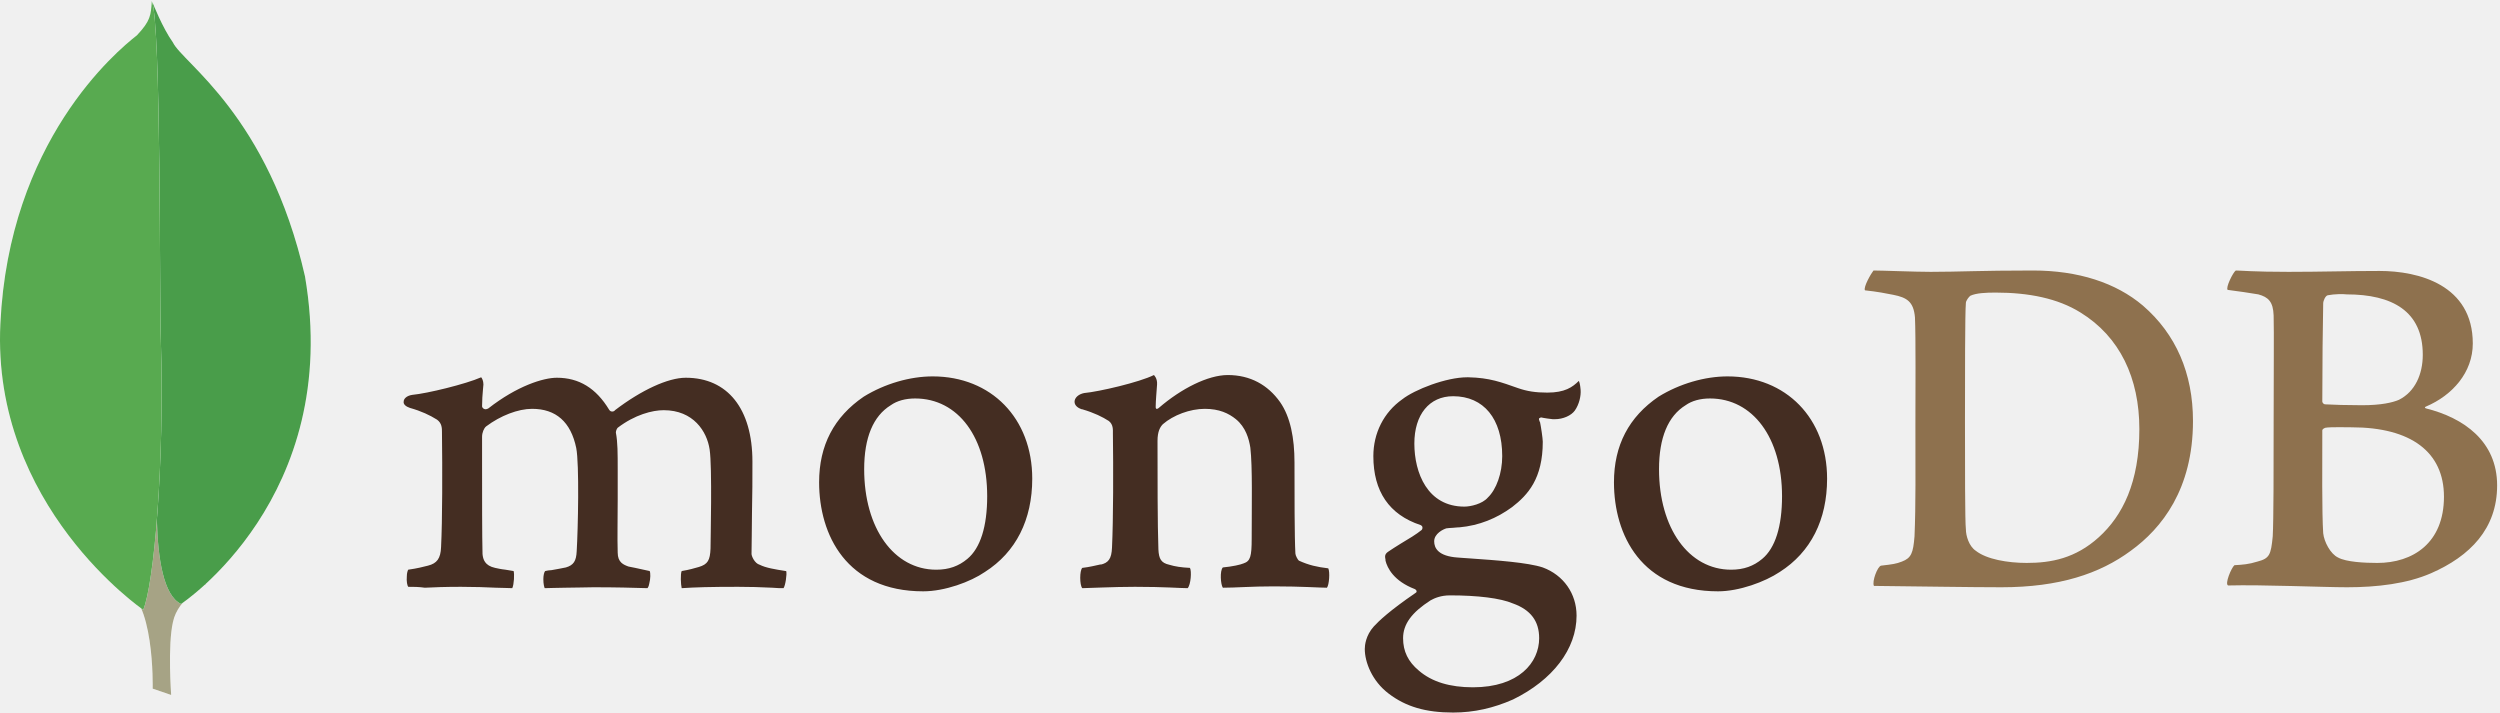
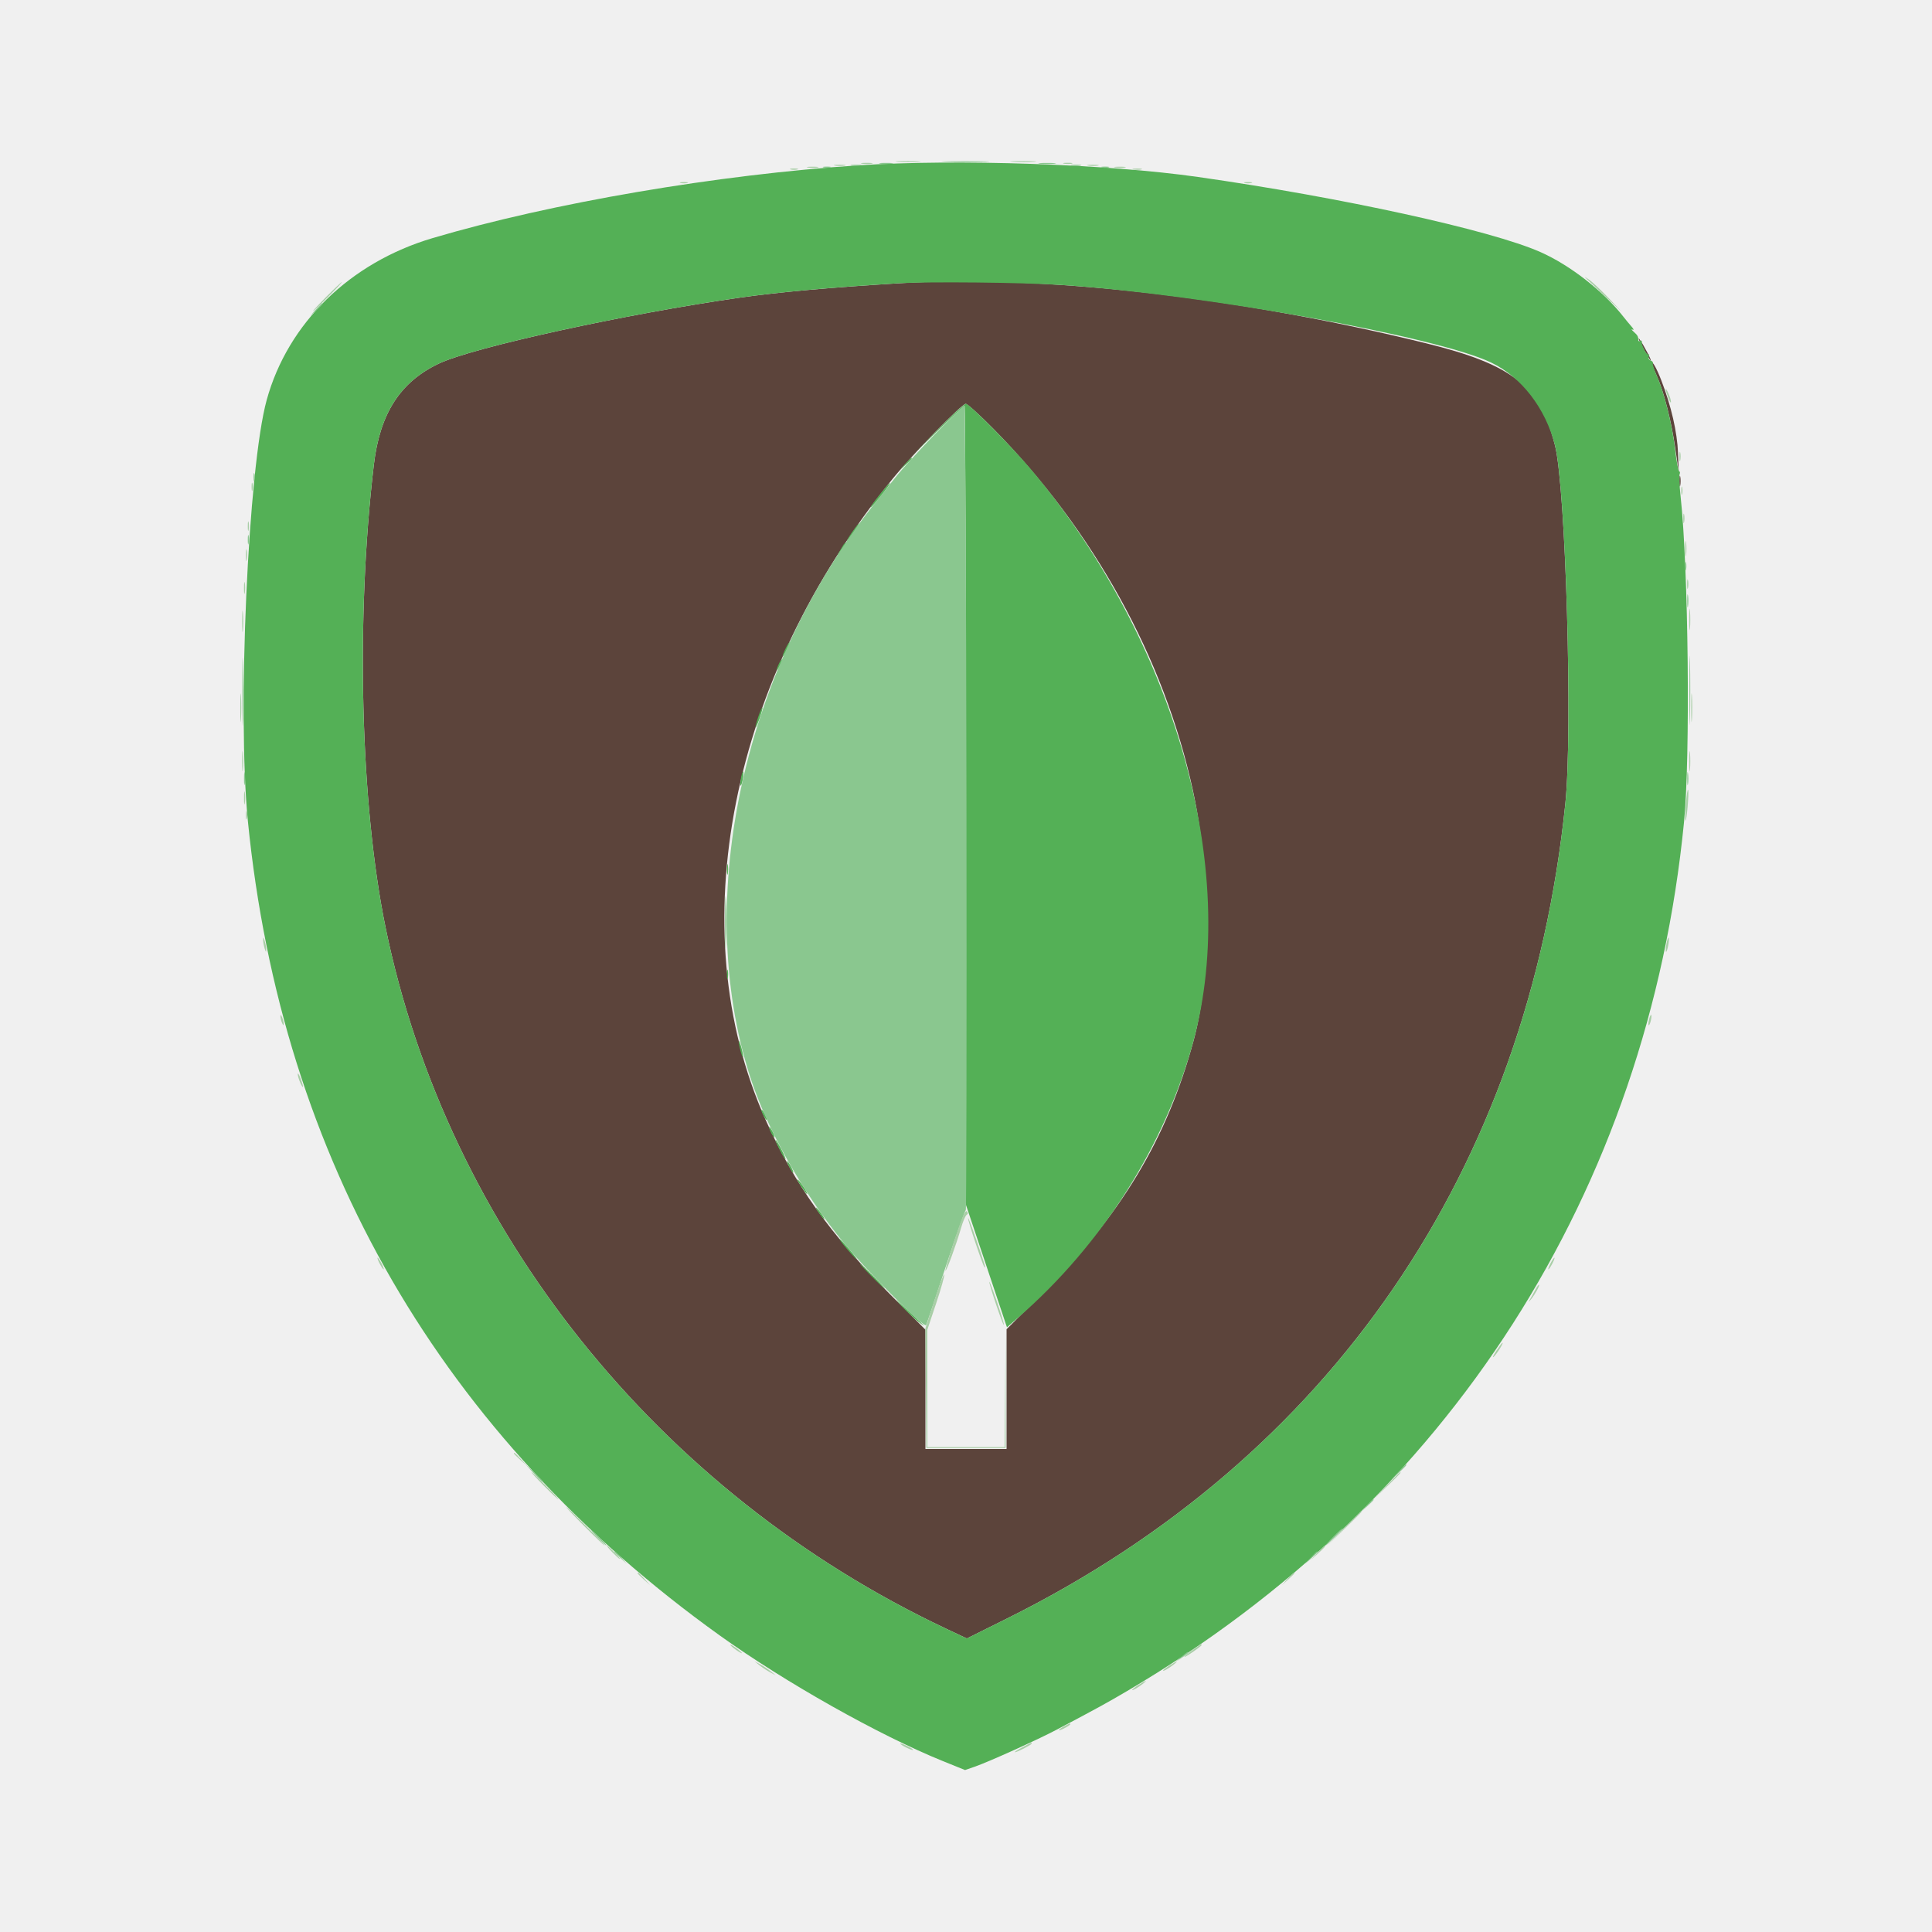
- <svg xmlns="http://www.w3.org/2000/svg" width="2500" height="713" viewBox="0 0 512 146">
-   <g fill="none" fill-rule="evenodd">
-     <path d="M476.713 60.463c-.46.092-.922 1.107-.922 1.66-.092 3.692-.184 13.474-.184 20.118 0 .185.276.554.553.554 1.384.092 4.706.184 7.567.184 3.968 0 6.275-.553 7.568-1.106 3.321-1.662 4.89-5.261 4.89-9.23 0-8.95-6.275-12.365-15.596-12.365-.646-.092-2.49-.092-3.876.185zm23.81 41.25c0-9.136-6.737-14.212-18.918-14.212-.554 0-4.43-.092-5.353.092-.277.093-.645.278-.645.555 0 6.551-.093 16.98.184 21.04.184 1.753 1.477 4.245 3.046 4.983 1.66.923 5.444 1.107 8.028 1.107 7.29 0 13.658-4.06 13.658-13.565zm-42.634-46.325c.922 0 3.69.276 10.796.276 6.737 0 12.089-.184 18.641-.184 8.028 0 19.102 2.86 19.102 14.857 0 5.906-4.153 10.613-9.597 12.92-.276.092-.276.276 0 .368 7.751 1.939 14.581 6.737 14.581 15.78 0 8.86-5.537 14.489-13.566 17.996-4.891 2.122-10.981 2.86-17.164 2.86-4.707 0-17.349-.553-24.362-.368-.738-.278.646-3.6 1.291-4.153 1.662-.093 2.953-.185 4.707-.739 2.492-.645 2.768-1.384 3.137-5.167.185-3.23.185-14.674.185-22.794 0-11.166.093-18.733 0-22.424-.092-2.86-1.107-3.784-3.137-4.338-1.57-.276-4.153-.646-6.276-.922-.462-.462 1.107-3.6 1.662-3.968zm-53.248 57.399c2.216 1.752 6.553 2.49 10.429 2.49 4.983 0 9.966-.921 14.765-5.26 4.891-4.428 8.305-11.257 8.305-22.146 0-10.429-3.968-18.919-12.089-23.901-4.614-2.862-10.52-4.06-17.349-4.06-2.03 0-3.968.092-5.167.645-.278.185-.923 1.015-.923 1.476-.185 1.846-.185 16.057-.185 24.363 0 8.582 0 20.579.185 21.963 0 1.385.645 3.507 2.03 4.43zm-20.948-57.4c1.754 0 8.49.277 11.72.277 5.815 0 9.967-.276 20.948-.276 9.228 0 16.98 2.491 22.517 7.197 6.736 5.814 10.244 13.843 10.244 23.624 0 13.935-6.368 21.964-12.736 26.578-6.366 4.706-14.672 7.474-26.484 7.474-6.275 0-17.072-.184-26.024-.277h-.092c-.461-.83.738-4.06 1.476-4.152 2.4-.277 3.046-.37 4.246-.83 1.937-.739 2.307-1.754 2.584-5.168.276-6.368.184-14.027.184-22.702 0-6.182.092-18.272-.093-22.148-.276-3.229-1.66-4.06-4.429-4.614-1.384-.276-3.23-.646-5.813-.922-.37-.647 1.291-3.507 1.752-4.06z" fill="#8E714E" />
-     <path d="M272.033 116.385c-2.307-.277-3.968-.645-5.998-1.568-.277-.185-.739-1.107-.739-1.477-.184-3.23-.184-12.458-.184-18.64 0-4.984-.83-9.321-2.953-12.366-2.492-3.508-6.09-5.537-10.705-5.537-4.06 0-9.505 2.768-14.027 6.644-.092.092-.83.739-.738-.277 0-1.015.185-3.045.277-4.43.093-1.292-.646-1.937-.646-1.937-2.953 1.476-11.258 3.414-14.304 3.69-2.214.463-2.768 2.585-.46 3.323h.092c2.49.738 4.152 1.569 5.443 2.4.923.738.831 1.753.831 2.584.092 6.92.092 17.533-.184 23.347-.092 2.307-.738 3.137-2.4 3.506l.185-.092c-1.292.277-2.307.553-3.876.738-.554.554-.554 3.507 0 4.153 1.015 0 6.367-.277 10.798-.277 6.09 0 9.228.277 10.796.277.646-.738.831-3.507.462-4.153-1.754-.092-3.046-.276-4.245-.646-1.661-.37-2.123-1.199-2.216-3.137-.183-4.892-.183-15.227-.183-22.24 0-1.938.553-2.861 1.106-3.415 2.123-1.845 5.538-3.137 8.583-3.137 2.953 0 4.89.923 6.367 2.123 2.03 1.66 2.676 4.06 2.953 5.813.461 3.968.277 11.812.277 18.641 0 3.691-.277 4.614-1.66 5.075-.647.277-2.308.647-4.246.83-.646.647-.461 3.508 0 4.154 2.676 0 5.814-.277 10.428-.277 5.721 0 9.413.277 10.89.277.46-.554.645-3.23.276-3.969zm25.562-35.25c-4.89 0-7.936 3.783-7.936 9.688 0 5.999 2.676 12.92 10.243 12.92 1.292 0 3.692-.554 4.798-1.846 1.754-1.66 2.954-4.983 2.954-8.49 0-7.659-3.784-12.273-10.059-12.273zm-.646 40.787c-1.845 0-3.138.554-3.968 1.016-3.876 2.49-5.629 4.89-5.629 7.752 0 2.675 1.015 4.797 3.23 6.643 2.676 2.307 6.367 3.415 11.073 3.415 9.413 0 13.566-5.076 13.566-10.058 0-3.508-1.754-5.815-5.352-7.106-2.584-1.108-7.29-1.662-12.92-1.662zm.646 23.994c-5.629 0-9.69-1.2-13.196-3.876-3.415-2.584-4.891-6.46-4.891-9.136 0-.738.185-2.769 1.846-4.614 1.014-1.108 3.23-3.23 8.49-6.829.184-.092.276-.184.276-.37 0-.184-.185-.369-.369-.46-4.337-1.661-5.629-4.338-5.999-5.814v-.185c-.091-.554-.276-1.107.555-1.661.646-.461 1.569-1.015 2.583-1.66 1.569-.924 3.23-1.939 4.245-2.77.185-.184.185-.368.185-.553 0-.185-.185-.37-.37-.461-6.458-2.123-9.688-6.922-9.688-14.12 0-4.706 2.122-8.951 5.905-11.627 2.584-2.03 9.044-4.522 13.289-4.522h.277c4.337.092 6.736 1.015 10.15 2.215 1.846.646 3.6.922 6 .922 3.598 0 5.167-1.107 6.458-2.398.093.184.278.646.37 1.845.092 1.2-.277 2.953-1.2 4.245-.738 1.015-2.399 1.754-4.06 1.754h-.462c-1.661-.185-2.4-.37-2.4-.37l-.368.185c-.092.185 0 .369.092.646l.093.185c.184.83.553 3.321.553 3.968 0 7.567-3.045 10.888-6.275 13.38-3.138 2.307-6.736 3.783-10.797 4.153-.092 0-.46 0-1.292.092-.461 0-1.107.093-1.2.093h-.092c-.738.184-2.583 1.107-2.583 2.675 0 1.384.83 3.046 4.798 3.323.83.092 1.66.092 2.584.185 5.26.368 11.812.83 14.857 1.845 4.245 1.568 6.921 5.352 6.921 9.874 0 6.83-4.89 13.197-13.011 17.164-3.968 1.754-7.937 2.677-12.274 2.677zm52.6-64.32c-1.937 0-3.691.46-4.983 1.383-3.598 2.215-5.444 6.645-5.444 13.104 0 12.09 6.09 20.58 14.765 20.58 2.584 0 4.614-.739 6.367-2.215 2.676-2.216 4.061-6.645 4.061-12.828 0-11.996-5.999-20.025-14.765-20.025zm1.662 39.496c-15.688 0-21.317-11.535-21.317-22.332 0-7.567 3.045-13.381 9.135-17.534 4.338-2.676 9.506-4.152 14.12-4.152 11.996 0 20.394 8.582 20.394 20.948 0 8.397-3.322 15.041-9.69 19.102-3.045 2.03-8.305 3.968-12.643 3.968h.001zM187.411 81.595c-1.938 0-3.691.461-4.984 1.384-3.598 2.215-5.444 6.645-5.444 13.104 0 12.09 6.09 20.58 14.765 20.58 2.584 0 4.614-.739 6.368-2.215 2.675-2.216 4.06-6.645 4.06-12.828 0-11.996-5.906-20.025-14.765-20.025zm1.661 39.497c-15.688 0-21.317-11.535-21.317-22.332 0-7.567 3.045-13.381 9.135-17.534 4.338-2.676 9.506-4.152 14.12-4.152 11.997 0 20.394 8.582 20.394 20.948 0 8.397-3.322 15.041-9.69 19.102-2.953 2.03-8.213 3.968-12.642 3.968zm-105.478-.923c-.185-.276-.37-1.107-.277-2.122 0-.739.185-1.2.277-1.384 1.938-.278 2.953-.555 4.06-.831 1.846-.462 2.584-1.476 2.676-3.783.278-5.537.278-16.058.185-23.348v-.185c0-.83 0-1.846-1.015-2.584-1.477-.922-3.23-1.752-5.537-2.4-.83-.275-1.384-.737-1.292-1.29 0-.554.554-1.2 1.754-1.385 3.045-.277 10.98-2.214 14.118-3.599.185.184.462.739.462 1.477l-.092 1.014c-.093 1.016-.185 2.216-.185 3.415 0 .369.37.646.738.646.185 0 .37-.092.554-.185 5.906-4.614 11.258-6.275 14.026-6.275 4.523 0 8.03 2.123 10.706 6.552.184.278.369.37.646.37.184 0 .46-.092.553-.277 5.445-4.153 10.89-6.645 14.488-6.645 8.582 0 13.658 6.368 13.658 17.165 0 3.045 0 7.013-.092 10.613 0 3.229-.092 6.182-.092 8.305 0 .46.645 1.937 1.66 2.214 1.292.646 3.046.923 5.353 1.292h.092c.185.646-.184 3.045-.553 3.507-.554 0-1.385 0-2.307-.092a136.208 136.208 0 0 0-7.014-.185c-5.721 0-8.674.092-11.536.277-.183-.738-.276-2.953 0-3.507 1.662-.276 2.492-.554 3.508-.83 1.846-.554 2.307-1.385 2.4-3.784 0-1.753.368-16.703-.186-20.302-.553-3.691-3.322-8.028-9.413-8.028-2.307 0-5.905.923-9.412 3.598-.184.185-.37.646-.37.923v.093c.37 1.937.37 4.153.37 7.567v5.998c0 4.153-.093 8.029 0 10.981 0 2.031 1.2 2.492 2.215 2.862.554.091.922.184 1.384.276.83.185 1.661.37 2.953.646.185.37.185 1.569-.092 2.584-.093.554-.278.83-.37.923-3.137-.092-6.367-.185-11.073-.185-1.384 0-3.784.093-5.814.093-1.662 0-3.23.092-4.152.092-.093-.185-.278-.83-.278-1.846 0-.83.185-1.476.37-1.661.461-.092.83-.184 1.292-.184 1.106-.185 2.03-.37 2.952-.554 1.57-.461 2.123-1.292 2.215-3.322.277-4.614.554-17.81-.092-21.133-1.107-5.352-4.152-8.028-9.044-8.028-2.86 0-6.46 1.384-9.412 3.6-.462.368-.831 1.29-.831 2.121v5.445c0 6.644 0 14.95.092 18.549.093 1.106.461 2.399 2.584 2.86.462.092 1.2.277 2.123.37l1.66.276c.186.554.093 2.769-.276 3.507-.923 0-2.03-.092-3.323-.092-1.937-.093-4.429-.185-7.197-.185-3.23 0-5.537.092-7.383.185-1.292-.185-2.307-.185-3.414-.185z" fill="#442D22" />
-     <path d="M35.053 142.317l-3.783-1.293s.462-19.286-6.46-20.67c-4.613-5.353.74-227.013 17.35-.739 0 0-5.722 2.86-6.737 7.752-1.108 4.799-.37 14.95-.37 14.95z" fill="#FFF" />
-     <path d="M35.053 142.317l-3.783-1.293s.462-19.286-6.46-20.67c-4.613-5.353.74-227.013 17.35-.739 0 0-5.722 2.86-6.737 7.752-1.108 4.799-.37 14.95-.37 14.95z" fill="#A6A385" />
-     <path d="M37.084 123.676s33.13-21.779 25.377-67.09c-7.474-32.943-25.1-43.74-27.038-47.893C33.301 5.74 31.27.573 31.27.573l1.385 91.634c0 .093-2.861 28.054 4.43 31.47" fill="#FFF" />
-     <path d="M37.084 123.676s33.13-21.779 25.377-67.09c-7.474-32.943-25.1-43.74-27.038-47.893C33.301 5.74 31.27.573 31.27.573l1.385 91.634c0 .093-2.861 28.054 4.43 31.47" fill="#499D4A" />
-     <path d="M29.333 124.875S-1.767 103.65.079 66.277C1.832 28.903 23.795 10.539 28.04 7.217c2.769-2.953 2.861-4.061 3.046-7.014 1.938 4.153 1.569 62.106 1.845 68.934.83 26.3-1.476 50.756-3.598 55.738z" fill="#FFF" />
-     <path d="M29.333 124.875S-1.767 103.65.079 66.277C1.832 28.903 23.795 10.539 28.04 7.217c2.769-2.953 2.861-4.061 3.046-7.014 1.938 4.153 1.569 62.106 1.845 68.934.83 26.3-1.476 50.756-3.598 55.738z" fill="#58AA50" />
+ <svg xmlns="http://www.w3.org/2000/svg" id="svg" version="1.1" width="400" height="400" viewBox="0, 0, 400,400">
+   <g id="svgg">
+     <path id="path0" d="M185.800 58.666 C 171.925 59.512,161.081 60.495,153.200 61.622 C 129.444 65.018,97.955 71.916,90.862 75.277 C 82.861 79.069,78.660 85.600,77.404 96.200 C 73.637 127.998,74.612 166.585,79.823 192.000 C 92.642 254.515,136.222 309.060,195.807 337.167 L 200.175 339.227 208.587 335.044 C 275.504 301.775,316.245 242.286,324.084 166.400 C 325.636 151.370,324.179 100.987,321.938 92.200 C 318.804 79.912,313.212 75.491,295.200 71.061 C 256.050 61.432,215.600 56.849,185.800 58.666 M340.048 71.800 C 340.753 73.120,341.500 74.380,341.708 74.600 C 342.293 75.219,340.148 71.104,339.415 70.200 C 339.058 69.760,339.342 70.480,340.048 71.800 M342.000 75.327 C 342.000 75.422,342.464 76.550,343.031 77.833 C 344.512 81.181,346.003 87.031,346.847 92.800 L 347.578 97.800 347.418 93.800 C 347.244 89.430,346.020 84.100,343.967 78.778 C 342.968 76.188,342.000 74.489,342.000 75.327 M205.591 88.700 C 226.394 109.768,241.071 136.339,246.967 163.606 C 250.759 181.147,250.825 201.701,247.132 215.400 C 241.619 235.849,232.090 251.668,215.145 268.500 L 208.400 275.201 208.400 287.600 L 208.400 300.000 200.000 300.000 L 191.600 300.000 191.600 287.649 L 191.600 275.297 184.257 267.949 C 171.843 255.524,164.397 245.070,158.452 231.720 C 140.853 192.196,151.112 140.505,184.753 99.200 C 188.968 94.024,199.123 83.600,199.949 83.600 C 200.282 83.600,202.822 85.895,205.591 88.700 M347.709 99.600 C 347.709 100.590,347.787 100.995,347.882 100.500 C 347.978 100.005,347.978 99.195,347.882 98.700 C 347.787 98.205,347.709 98.610,347.709 99.600 " stroke="none" fill="#5c443b" fill-rule="evenodd" />
+     <path id="path1" d="M177.800 34.228 C 148.584 36.141,114.218 42.007,89.606 49.283 C 72.468 54.350,59.606 66.887,55.220 82.800 C 51.370 96.769,49.097 147.610,51.321 170.000 C 58.286 240.094,91.429 297.299,149.000 338.593 C 162.567 348.324,182.072 359.306,195.228 364.621 L 199.800 366.468 201.800 365.778 C 204.679 364.784,214.819 360.203,218.800 358.097 C 227.301 353.601,229.274 352.518,233.400 350.084 C 300.060 310.773,341.138 246.662,348.659 170.200 C 349.988 156.683,349.571 117.432,347.942 102.704 C 347.705 100.562,347.615 98.537,347.743 98.204 C 347.871 97.872,347.832 97.600,347.656 97.600 C 347.481 97.600,347.111 95.614,346.834 93.187 C 346.259 88.149,344.564 81.294,343.043 77.857 C 342.473 76.568,342.094 75.372,342.201 75.199 C 342.308 75.026,342.108 74.773,341.756 74.639 C 341.380 74.494,341.215 74.139,341.354 73.776 C 341.484 73.436,341.434 73.256,341.242 73.374 C 340.880 73.598,339.729 71.253,339.915 70.670 C 339.973 70.489,339.835 70.455,339.610 70.594 C 339.384 70.733,339.200 70.657,339.200 70.424 C 339.200 69.671,339.056 69.413,338.221 68.670 C 337.769 68.268,337.670 68.072,338.000 68.234 C 338.355 68.409,338.255 68.135,337.754 67.565 C 337.289 67.034,336.569 66.165,336.154 65.633 C 332.006 60.312,325.078 54.905,318.918 52.181 C 308.653 47.641,277.811 40.880,248.000 36.635 C 229.207 33.958,198.169 32.894,177.800 34.228 M219.821 59.010 C 249.194 60.962,297.370 69.654,308.686 75.042 C 314.981 78.040,319.976 84.507,321.938 92.200 C 324.179 100.987,325.636 151.370,324.084 166.400 C 316.245 242.286,275.504 301.775,208.587 335.044 L 200.175 339.227 195.807 337.167 C 136.222 309.060,92.642 254.515,79.823 192.000 C 74.612 166.585,73.637 127.998,77.404 96.200 C 78.660 85.600,82.861 79.069,90.862 75.277 C 97.955 71.916,129.444 65.018,153.200 61.622 C 161.081 60.495,171.925 59.512,185.800 58.666 C 192.184 58.277,211.767 58.475,219.821 59.010 M193.994 89.100 L 188.600 94.600 194.005 89.300 C 196.978 86.385,199.543 84.000,199.705 84.000 C 199.867 84.000,200.000 121.233,200.000 166.740 L 200.000 249.481 204.241 262.144 L 208.482 274.808 210.741 272.846 C 228.182 257.698,241.320 236.958,247.132 215.400 C 256.674 180.002,243.252 132.705,213.646 97.400 C 209.619 92.598,200.703 83.600,199.972 83.600 C 199.651 83.600,196.961 86.075,193.994 89.100 M187.375 96.100 L 186.200 97.400 187.500 96.225 C 188.712 95.130,188.984 94.800,188.675 94.800 C 188.606 94.800,188.021 95.385,187.375 96.100 M183.532 100.700 C 181.601 102.985,179.870 105.313,180.290 105.060 C 180.811 104.746,184.559 100.000,184.285 100.000 C 184.197 100.000,183.858 100.315,183.532 100.700 M176.400 110.200 C 175.719 111.190,175.252 112.000,175.362 112.000 C 175.472 112.000,176.119 111.190,176.800 110.200 C 177.481 109.210,177.948 108.400,177.838 108.400 C 177.728 108.400,177.081 109.210,176.400 110.200 M174.553 112.900 C 173.176 115.236,173.086 115.435,173.787 114.600 C 174.600 113.632,175.300 112.400,175.038 112.400 C 174.933 112.400,174.715 112.625,174.553 112.900 M162.672 134.219 C 161.732 136.189,161.864 136.524,162.847 134.662 C 163.293 133.816,163.587 133.054,163.501 132.967 C 163.414 132.881,163.041 133.444,162.672 134.219 M161.265 137.417 C 160.595 138.888,160.723 139.202,161.447 137.865 C 161.786 137.240,161.988 136.654,161.896 136.563 C 161.805 136.471,161.521 136.856,161.265 137.417 M157.045 148.250 C 156.690 149.291,156.413 150.335,156.429 150.571 C 156.445 150.807,156.805 150.024,157.228 148.832 C 157.651 147.640,157.928 146.595,157.844 146.510 C 157.759 146.426,157.400 147.208,157.045 148.250 M153.422 161.022 C 153.272 161.825,153.228 162.562,153.326 162.660 C 153.424 162.757,153.627 162.181,153.778 161.378 C 153.928 160.575,153.972 159.838,153.874 159.740 C 153.776 159.643,153.573 160.219,153.422 161.022 M150.509 180.000 C 150.509 180.990,150.587 181.395,150.682 180.900 C 150.778 180.405,150.778 179.595,150.682 179.100 C 150.587 178.605,150.509 179.010,150.509 180.000 M150.170 191.000 C 150.171 195.840,150.229 197.765,150.299 195.278 C 150.369 192.791,150.369 188.831,150.298 186.478 C 150.228 184.125,150.170 186.160,150.170 191.000 M150.501 201.800 C 150.505 202.680,150.587 202.993,150.683 202.495 C 150.779 201.998,150.775 201.278,150.675 200.895 C 150.575 200.513,150.496 200.920,150.501 201.800 M153.050 216.400 C 153.190 217.170,153.461 218.160,153.654 218.600 C 153.894 219.149,153.924 218.961,153.750 218.000 C 153.610 217.230,153.339 216.240,153.146 215.800 C 152.906 215.251,152.876 215.439,153.050 216.400 M157.628 229.800 C 157.628 230.020,157.886 230.650,158.200 231.200 C 158.514 231.750,158.772 232.020,158.772 231.800 C 158.772 231.580,158.514 230.950,158.200 230.400 C 157.886 229.850,157.628 229.580,157.628 229.800 M159.228 233.400 C 159.228 233.620,159.486 234.250,159.800 234.800 C 160.114 235.350,160.372 235.620,160.372 235.400 C 160.372 235.180,160.114 234.550,159.800 234.000 C 159.486 233.450,159.228 233.180,159.228 233.400 M161.400 238.000 C 161.957 239.100,162.503 240.000,162.613 240.000 C 162.723 240.000,162.357 239.100,161.800 238.000 C 161.243 236.900,160.697 236.000,160.587 236.000 C 160.477 236.000,160.843 236.900,161.400 238.000 M163.400 241.600 C 163.741 242.260,164.111 242.800,164.221 242.800 C 164.331 242.800,164.141 242.260,163.800 241.600 C 163.459 240.940,163.089 240.400,162.979 240.400 C 162.869 240.400,163.059 240.940,163.400 241.600 M165.785 245.500 C 166.402 246.435,166.983 247.200,167.076 247.200 C 167.364 247.200,165.833 244.766,165.232 244.269 C 164.920 244.011,165.168 244.565,165.785 245.500 M169.600 251.200 C 170.070 251.860,170.544 252.400,170.654 252.400 C 170.764 252.400,170.470 251.860,170.000 251.200 C 169.530 250.540,169.056 250.000,168.946 250.000 C 168.836 250.000,169.130 250.540,169.600 251.200 M175.199 258.399 C 176.119 259.498,177.081 260.526,177.336 260.683 C 177.591 260.839,176.923 259.940,175.851 258.684 C 174.780 257.428,173.818 256.400,173.714 256.400 C 173.610 256.400,174.279 257.299,175.199 258.399 M180.400 264.200 C 181.817 265.630,183.067 266.800,183.177 266.800 C 183.287 266.800,182.217 265.630,180.800 264.200 C 179.383 262.770,178.133 261.600,178.023 261.600 C 177.913 261.600,178.983 262.770,180.400 264.200 M186.600 270.342 C 187.700 271.509,189.320 273.021,190.200 273.701 C 192.052 275.132,191.703 274.767,187.600 270.985 C 185.172 268.746,184.981 268.623,186.600 270.342 " stroke="none" fill="#54b056" fill-rule="evenodd" />
+     <path id="path2" d="M0.000 200.000 L 0.000 400.000 200.000 400.000 L 400.000 400.000 400.000 200.000 L 400.000 0.000 200.000 0.000 L 0.000 0.000 0.000 200.000 M228.000 34.151 C 250.124 36.074,270.956 39.310,291.005 43.939 C 317.536 50.064,324.870 53.171,333.150 61.796 C 342.858 71.908,347.065 81.849,347.993 96.870 C 348.215 100.461,348.570 105.920,348.782 109.000 C 349.877 124.913,350.062 129.793,350.082 143.400 C 350.109 160.939,349.284 172.006,346.773 187.800 C 345.742 194.278,342.327 209.592,341.019 213.600 C 340.480 215.250,339.593 218.130,339.047 220.000 C 335.495 232.163,326.456 253.084,320.177 263.677 C 319.420 264.955,318.137 267.125,317.327 268.500 C 302.978 292.847,276.805 321.018,253.210 337.513 C 251.774 338.516,249.700 340.011,248.600 340.835 C 236.798 349.677,203.193 367.361,199.550 366.646 C 196.334 366.015,179.422 357.923,169.600 352.315 C 136.930 333.663,108.038 306.852,87.579 276.200 C 85.670 273.340,83.075 269.200,81.811 267.000 C 80.548 264.800,79.369 262.820,79.192 262.600 C 78.554 261.808,70.843 246.095,68.789 241.400 C 60.393 222.211,54.191 198.449,51.614 175.600 C 51.155 171.530,50.695 167.660,50.591 167.000 C 49.564 160.437,49.668 132.255,50.780 116.000 C 52.892 85.127,55.245 76.114,63.991 65.411 C 72.465 55.040,80.253 50.898,100.400 46.045 C 114.987 42.532,118.915 41.651,123.800 40.796 C 126.440 40.334,130.850 39.526,133.600 38.999 C 142.017 37.388,160.352 35.125,172.400 34.210 C 176.690 33.885,181.100 33.547,182.200 33.459 C 187.234 33.059,221.374 33.575,228.000 34.151 M199.013 254.100 C 198.632 255.475,197.737 258.220,197.025 260.200 C 196.313 262.180,194.889 266.410,193.861 269.600 L 191.992 275.400 191.996 287.500 L 192.000 299.600 200.000 299.600 L 208.000 299.600 208.000 287.453 L 208.000 275.305 205.389 267.553 C 203.953 263.289,202.198 257.957,201.489 255.704 C 199.973 250.887,199.914 250.848,199.013 254.100 " stroke="none" fill="#f4f4f400" fill-rule="evenodd" />
+     <path id="path3" d="M195.921 33.499 C 198.188 33.570,201.788 33.570,203.921 33.498 C 206.055 33.426,204.200 33.368,199.800 33.368 C 195.400 33.368,193.655 33.427,195.921 33.499 M182.307 33.890 C 183.026 33.979,184.106 33.977,184.707 33.886 C 185.308 33.795,184.720 33.722,183.400 33.724 C 182.080 33.726,181.588 33.801,182.307 33.890 M215.300 33.891 C 216.125 33.978,217.475 33.978,218.300 33.891 C 219.125 33.805,218.450 33.734,216.800 33.734 C 215.150 33.734,214.475 33.805,215.300 33.891 M176.300 34.282 C 176.795 34.378,177.605 34.378,178.100 34.282 C 178.595 34.187,178.190 34.109,177.200 34.109 C 176.210 34.109,175.805 34.187,176.300 34.282 M221.900 34.282 C 222.395 34.378,223.205 34.378,223.700 34.282 C 224.195 34.187,223.790 34.109,222.800 34.109 C 221.810 34.109,221.405 34.187,221.900 34.282 M170.500 34.676 C 170.885 34.776,171.515 34.776,171.900 34.676 C 172.285 34.575,171.970 34.493,171.200 34.493 C 170.430 34.493,170.115 34.575,170.500 34.676 M228.100 34.676 C 228.485 34.776,229.115 34.776,229.500 34.676 C 229.885 34.575,229.570 34.493,228.800 34.493 C 228.030 34.493,227.715 34.575,228.100 34.676 M65.375 64.100 L 64.200 65.400 65.500 64.225 C 66.712 63.130,66.984 62.800,66.675 62.800 C 66.606 62.800,66.021 63.385,65.375 64.100 M193.562 89.901 C 190.393 93.147,186.731 97.152,185.425 98.801 C 184.119 100.451,182.398 102.610,181.601 103.600 C 154.012 137.888,143.413 185.811,155.248 222.756 C 158.765 233.735,166.164 246.906,174.596 257.200 C 179.649 263.369,191.255 274.982,191.742 274.357 C 191.809 274.270,193.629 268.849,195.786 262.310 C 197.943 255.770,199.819 250.488,199.954 250.572 C 200.089 250.655,200.154 213.211,200.098 167.362 C 200.042 121.513,199.845 84.000,199.660 84.000 C 199.476 84.000,196.732 86.656,193.562 89.901 M52.493 98.800 C 52.493 99.570,52.575 99.885,52.676 99.500 C 52.776 99.115,52.776 98.485,52.676 98.100 C 52.575 97.715,52.493 98.030,52.493 98.800 M51.301 111.800 C 51.305 112.680,51.387 112.993,51.483 112.495 C 51.579 111.998,51.575 111.278,51.475 110.895 C 51.375 110.513,51.296 110.920,51.301 111.800 M348.893 117.200 C 348.893 117.970,348.975 118.285,349.076 117.900 C 349.176 117.515,349.176 116.885,349.076 116.500 C 348.975 116.115,348.893 116.430,348.893 117.200 M349.320 124.400 C 349.320 125.610,349.395 126.105,349.487 125.500 C 349.578 124.895,349.578 123.905,349.487 123.300 C 349.395 122.695,349.320 123.190,349.320 124.400 M349.777 143.000 C 349.777 149.380,349.832 151.934,349.899 148.676 C 349.967 145.417,349.966 140.197,349.899 137.076 C 349.831 133.954,349.776 136.620,349.777 143.000 M50.176 143.200 C 50.176 149.470,50.232 152.035,50.299 148.900 C 50.367 145.765,50.367 140.635,50.299 137.500 C 50.232 134.365,50.176 136.930,50.176 143.200 M50.520 161.200 C 50.520 162.410,50.595 162.905,50.687 162.300 C 50.778 161.695,50.778 160.705,50.687 160.100 C 50.595 159.495,50.520 159.990,50.520 161.200 M349.320 161.200 C 349.320 162.410,349.395 162.905,349.487 162.300 C 349.578 161.695,349.578 160.705,349.487 160.100 C 349.395 159.495,349.320 159.990,349.320 161.200 M110.383 304.900 C 112.041 306.666,112.400 306.984,112.400 306.683 C 112.400 306.619,111.545 305.764,110.500 304.783 L 108.600 303.000 110.383 304.900 M289.381 304.900 L 287.800 306.600 289.500 305.019 C 291.081 303.548,291.384 303.200,291.081 303.200 C 291.016 303.200,290.251 303.965,289.381 304.900 M282.975 311.700 L 281.800 313.000 283.100 311.825 C 283.815 311.179,284.400 310.594,284.400 310.525 C 284.400 310.216,284.070 310.488,282.975 311.700 M276.000 318.200 C 275.028 319.190,274.323 320.000,274.433 320.000 C 274.543 320.000,275.428 319.190,276.400 318.200 C 277.372 317.210,278.077 316.400,277.967 316.400 C 277.857 316.400,276.972 317.210,276.000 318.200 M123.800 318.400 C 124.659 319.280,125.452 320.000,125.562 320.000 C 125.672 320.000,125.059 319.280,124.200 318.400 C 123.341 317.520,122.548 316.800,122.438 316.800 C 122.328 316.800,122.941 317.520,123.800 318.400 M127.200 321.325 C 127.200 321.394,127.785 321.979,128.500 322.625 L 129.800 323.800 128.625 322.500 C 127.530 321.288,127.200 321.016,127.200 321.325 M271.375 322.500 L 270.200 323.800 271.500 322.625 C 272.712 321.530,272.984 321.200,272.675 321.200 C 272.606 321.200,272.021 321.785,271.375 322.500 M244.600 343.035 L 243.400 344.066 244.700 343.206 C 245.415 342.733,246.000 342.268,246.000 342.173 C 246.000 341.873,245.831 341.978,244.600 343.035 " stroke="none" fill="#8ac78f" fill-rule="evenodd" />
+     <path id="path4" d="M185.900 33.495 C 187.055 33.576,188.945 33.576,190.100 33.495 C 191.255 33.414,190.310 33.348,188.000 33.348 C 185.690 33.348,184.745 33.414,185.900 33.495 M209.715 33.496 C 210.988 33.576,212.968 33.575,214.115 33.494 C 215.262 33.414,214.220 33.349,211.800 33.350 C 209.380 33.351,208.442 33.416,209.715 33.496 M178.505 33.887 C 179.114 33.979,180.014 33.977,180.505 33.882 C 180.997 33.787,180.500 33.711,179.400 33.714 C 178.300 33.717,177.897 33.795,178.505 33.887 M220.305 33.883 C 220.802 33.979,221.522 33.975,221.905 33.875 C 222.287 33.775,221.880 33.696,221.000 33.701 C 220.120 33.705,219.807 33.787,220.305 33.883 M172.905 34.287 C 173.514 34.379,174.414 34.377,174.905 34.282 C 175.397 34.187,174.900 34.111,173.800 34.114 C 172.700 34.117,172.297 34.195,172.905 34.287 M225.305 34.287 C 225.914 34.379,226.814 34.377,227.305 34.282 C 227.797 34.187,227.300 34.111,226.200 34.114 C 225.100 34.117,224.697 34.195,225.305 34.287 M167.305 34.687 C 167.914 34.779,168.814 34.777,169.305 34.682 C 169.797 34.587,169.300 34.511,168.200 34.514 C 167.100 34.517,166.697 34.595,167.305 34.687 M230.905 34.687 C 231.514 34.779,232.414 34.777,232.905 34.682 C 233.397 34.587,232.900 34.511,231.800 34.514 C 230.700 34.517,230.297 34.595,230.905 34.687 M163.700 35.076 C 164.085 35.176,164.715 35.176,165.100 35.076 C 165.485 34.975,165.170 34.893,164.400 34.893 C 163.630 34.893,163.315 34.975,163.700 35.076 M234.705 35.083 C 235.202 35.179,235.922 35.175,236.305 35.075 C 236.687 34.975,236.280 34.896,235.400 34.901 C 234.520 34.905,234.207 34.987,234.705 35.083 M140.900 37.876 C 141.285 37.976,141.915 37.976,142.300 37.876 C 142.685 37.775,142.370 37.693,141.600 37.693 C 140.830 37.693,140.515 37.775,140.900 37.876 M257.700 37.876 C 258.085 37.976,258.715 37.976,259.100 37.876 C 259.485 37.775,259.170 37.693,258.400 37.693 C 257.630 37.693,257.315 37.775,257.700 37.876 M328.200 57.452 C 328.420 57.662,330.220 59.352,332.200 61.208 L 335.800 64.582 333.000 61.661 C 331.460 60.055,329.660 58.365,329.000 57.905 C 328.340 57.446,327.980 57.242,328.200 57.452 M67.600 61.400 C 65.961 63.050,64.710 64.400,64.820 64.400 C 64.930 64.400,66.361 63.050,68.000 61.400 C 69.639 59.750,70.890 58.400,70.780 58.400 C 70.670 58.400,69.239 59.750,67.600 61.400 M344.863 80.600 C 344.862 80.820,345.103 81.630,345.400 82.400 C 345.697 83.170,345.945 83.530,345.952 83.200 C 345.958 82.870,345.717 82.060,345.414 81.400 C 345.112 80.740,344.864 80.380,344.863 80.600 M347.701 94.600 C 347.705 95.480,347.787 95.793,347.883 95.295 C 347.979 94.798,347.975 94.078,347.875 93.695 C 347.775 93.313,347.696 93.720,347.701 94.600 M52.093 100.800 C 52.093 101.570,52.175 101.885,52.276 101.500 C 52.376 101.115,52.376 100.485,52.276 100.100 C 52.175 99.715,52.093 100.030,52.093 100.800 M348.093 101.600 C 348.093 102.370,348.175 102.685,348.276 102.300 C 348.376 101.915,348.376 101.285,348.276 100.900 C 348.175 100.515,348.093 100.830,348.093 101.600 M348.501 107.400 C 348.505 108.280,348.587 108.593,348.683 108.095 C 348.779 107.598,348.775 106.878,348.675 106.495 C 348.575 106.113,348.496 106.520,348.501 107.400 M51.301 109.000 C 51.305 109.880,51.387 110.193,51.483 109.695 C 51.579 109.198,51.575 108.478,51.475 108.095 C 51.375 107.713,51.296 108.120,51.301 109.000 M348.928 113.600 C 348.928 115.030,349.001 115.615,349.089 114.900 C 349.178 114.185,349.178 113.015,349.089 112.300 C 349.001 111.585,348.928 112.170,348.928 113.600 M50.914 115.000 C 50.917 116.100,50.995 116.503,51.087 115.895 C 51.179 115.286,51.177 114.386,51.082 113.895 C 50.987 113.403,50.911 113.900,50.914 115.000 M349.301 121.000 C 349.305 121.880,349.387 122.193,349.483 121.695 C 349.579 121.198,349.575 120.478,349.475 120.095 C 349.375 119.713,349.296 120.120,349.301 121.000 M50.514 121.800 C 50.517 122.900,50.595 123.303,50.687 122.695 C 50.779 122.086,50.777 121.186,50.682 120.695 C 50.587 120.203,50.511 120.700,50.514 121.800 M349.742 128.200 C 349.741 130.180,349.808 131.040,349.892 130.112 C 349.976 129.184,349.977 127.564,349.895 126.512 C 349.812 125.460,349.743 126.220,349.742 128.200 M50.142 128.600 C 50.141 130.580,50.208 131.440,50.292 130.512 C 50.376 129.584,50.377 127.964,50.295 126.912 C 50.212 125.860,50.143 126.620,50.142 128.600 M49.753 146.600 C 49.753 149.240,49.818 150.268,49.897 148.884 C 49.975 147.501,49.974 145.341,49.895 144.084 C 49.816 142.828,49.752 143.960,49.753 146.600 M350.153 146.600 C 350.153 149.240,350.218 150.268,350.297 148.884 C 350.375 147.501,350.374 145.341,350.295 144.084 C 350.216 142.828,350.152 143.960,350.153 146.600 M50.140 157.600 C 50.140 159.470,50.209 160.235,50.293 159.300 C 50.377 158.365,50.377 156.835,50.293 155.900 C 50.209 154.965,50.140 155.730,50.140 157.600 M349.740 157.600 C 349.740 159.470,349.809 160.235,349.893 159.300 C 349.977 158.365,349.977 156.835,349.893 155.900 C 349.809 154.965,349.740 155.730,349.740 157.600 M50.520 165.200 C 50.520 166.410,50.595 166.905,50.687 166.300 C 50.778 165.695,50.778 164.705,50.687 164.100 C 50.595 163.495,50.520 163.990,50.520 165.200 M349.052 166.353 C 348.898 168.197,348.852 169.785,348.949 169.883 C 349.200 170.133,349.726 164.177,349.510 163.532 C 349.412 163.239,349.206 164.509,349.052 166.353 M50.893 168.800 C 50.893 169.570,50.975 169.885,51.076 169.500 C 51.176 169.115,51.176 168.485,51.076 168.100 C 50.975 167.715,50.893 168.030,50.893 168.800 M54.480 194.600 C 54.480 195.040,54.624 195.850,54.800 196.400 C 55.054 197.192,55.120 197.233,55.120 196.600 C 55.120 196.160,54.976 195.350,54.800 194.800 C 54.546 194.008,54.480 193.967,54.480 194.600 M345.022 195.422 C 344.872 196.225,344.828 196.962,344.926 197.060 C 345.024 197.157,345.227 196.581,345.378 195.778 C 345.528 194.975,345.572 194.238,345.474 194.140 C 345.376 194.043,345.173 194.619,345.022 195.422 M58.056 210.400 C 58.056 210.730,58.211 211.360,58.400 211.800 C 58.617 212.304,58.744 212.378,58.744 212.000 C 58.744 211.670,58.589 211.040,58.400 210.600 C 58.183 210.096,58.056 210.022,58.056 210.400 M341.429 211.029 C 341.281 211.615,341.238 212.172,341.332 212.266 C 341.427 212.360,341.624 211.958,341.771 211.371 C 341.919 210.785,341.962 210.228,341.868 210.134 C 341.773 210.040,341.576 210.442,341.429 211.029 M61.648 222.400 C 61.642 222.730,61.883 223.540,62.186 224.200 C 62.893 225.745,62.903 225.026,62.200 223.200 C 61.903 222.430,61.655 222.070,61.648 222.400 M197.651 256.638 C 196.513 260.090,195.656 262.989,195.746 263.079 C 195.939 263.273,198.008 257.611,198.989 254.200 C 199.369 252.880,199.885 251.672,200.136 251.517 C 200.467 251.312,200.472 251.112,200.157 250.797 C 199.841 250.481,199.146 252.100,197.651 256.638 M200.431 252.212 C 200.388 252.793,203.468 262.005,203.814 262.331 C 204.159 262.656,204.039 262.256,202.035 256.400 C 201.169 253.870,200.447 251.986,200.431 252.212 M78.600 261.600 C 78.941 262.260,79.311 262.800,79.421 262.800 C 79.531 262.800,79.341 262.260,79.000 261.600 C 78.659 260.940,78.289 260.400,78.179 260.400 C 78.069 260.400,78.259 260.940,78.600 261.600 M321.000 261.600 C 320.659 262.260,320.469 262.800,320.579 262.800 C 320.689 262.800,321.059 262.260,321.400 261.600 C 321.741 260.940,321.931 260.400,321.821 260.400 C 321.711 260.400,321.341 260.940,321.000 261.600 M193.462 269.228 L 191.588 275.047 191.694 287.424 L 191.800 299.800 200.000 299.800 L 208.200 299.800 208.209 287.300 L 208.217 274.800 208.103 287.200 L 207.989 299.600 199.994 299.600 L 192.000 299.600 192.000 287.447 L 192.000 275.295 193.827 269.828 C 194.832 266.821,195.582 264.147,195.495 263.885 C 195.408 263.623,194.493 266.027,193.462 269.228 M204.831 265.399 C 204.786 265.984,207.655 274.478,207.836 274.297 C 207.921 274.212,207.286 272.086,206.425 269.572 C 205.565 267.057,204.847 265.180,204.831 265.399 M317.952 266.900 C 317.690 267.395,317.215 268.250,316.896 268.800 C 316.339 269.759,316.343 269.767,316.988 269.000 C 317.786 268.052,318.905 266.000,318.624 266.000 C 318.516 266.000,318.214 266.405,317.952 266.900 M309.785 279.700 C 309.168 280.635,308.920 281.189,309.232 280.931 C 309.833 280.434,311.364 278.000,311.076 278.000 C 310.983 278.000,310.402 278.765,309.785 279.700 M106.400 300.925 C 106.400 300.994,106.985 301.579,107.700 302.225 L 109.000 303.400 107.825 302.100 C 106.730 300.888,106.400 300.616,106.400 300.925 M112.600 307.600 C 114.128 309.140,115.469 310.400,115.579 310.400 C 115.689 310.400,114.528 309.140,113.000 307.600 C 111.472 306.060,110.131 304.800,110.021 304.800 C 109.911 304.800,111.072 306.060,112.600 307.600 M286.989 307.700 L 284.200 310.600 287.100 307.811 C 289.794 305.220,290.183 304.800,289.889 304.800 C 289.828 304.800,288.523 306.105,286.989 307.700 M121.000 316.000 C 123.192 318.200,125.075 320.000,125.185 320.000 C 125.295 320.000,123.592 318.200,121.400 316.000 C 119.208 313.800,117.325 312.000,117.215 312.000 C 117.105 312.000,118.808 313.800,121.000 316.000 M278.192 316.500 L 274.600 320.200 278.300 316.608 C 281.736 313.272,282.182 312.800,281.892 312.800 C 281.832 312.800,280.167 314.465,278.192 316.500 M126.800 321.400 C 127.546 322.170,128.247 322.800,128.357 322.800 C 128.467 322.800,127.946 322.170,127.200 321.400 C 126.454 320.630,125.753 320.000,125.643 320.000 C 125.533 320.000,126.054 320.630,126.800 321.400 M272.778 321.500 L 271.400 323.000 272.900 321.622 C 274.296 320.338,274.584 320.000,274.278 320.000 C 274.212 320.000,273.537 320.675,272.778 321.500 M132.000 325.725 C 132.000 325.794,132.585 326.379,133.300 327.025 L 134.600 328.200 133.425 326.900 C 132.330 325.688,132.000 325.416,132.000 325.725 M266.575 326.900 L 265.400 328.200 266.700 327.025 C 267.415 326.379,268.000 325.794,268.000 325.725 C 268.000 325.416,267.670 325.688,266.575 326.900 M151.200 340.546 C 151.200 340.656,151.740 341.130,152.400 341.600 C 153.060 342.070,153.600 342.364,153.600 342.254 C 153.600 342.144,153.060 341.670,152.400 341.200 C 151.740 340.730,151.200 340.436,151.200 340.546 M246.900 341.640 C 245.965 342.302,245.200 342.933,245.200 343.041 C 245.200 343.150,246.010 342.681,247.000 342.000 C 247.990 341.319,248.800 340.680,248.800 340.581 C 248.800 340.305,248.724 340.348,246.900 341.640 M157.174 344.724 C 157.709 345.159,158.699 345.819,159.374 346.191 L 160.600 346.867 159.626 346.076 C 159.091 345.641,158.101 344.981,157.426 344.609 L 156.200 343.933 157.174 344.724 M242.100 344.846 C 240.737 345.719,240.295 346.306,241.500 345.643 C 242.418 345.139,243.856 344.027,243.600 344.019 C 243.490 344.016,242.815 344.388,242.100 344.846 M235.700 348.846 C 234.337 349.719,233.895 350.306,235.100 349.643 C 236.018 349.139,237.456 348.027,237.200 348.019 C 237.090 348.016,236.415 348.388,235.700 348.846 M220.300 357.429 C 218.805 358.240,218.896 358.578,220.400 357.800 C 221.060 357.459,221.600 357.094,221.600 356.990 C 221.600 356.732,221.557 356.747,220.300 357.429 M186.400 360.996 C 186.400 361.270,188.849 362.484,189.032 362.301 C 189.119 362.214,188.562 361.844,187.795 361.478 C 187.028 361.112,186.400 360.895,186.400 360.996 M211.600 361.800 C 210.610 362.330,209.942 362.772,210.116 362.782 C 210.541 362.806,213.600 361.234,213.600 360.992 C 213.600 360.727,213.617 360.720,211.600 361.800 " stroke="none" fill="#a8cea6" fill-rule="evenodd" />
  </g>
</svg>
